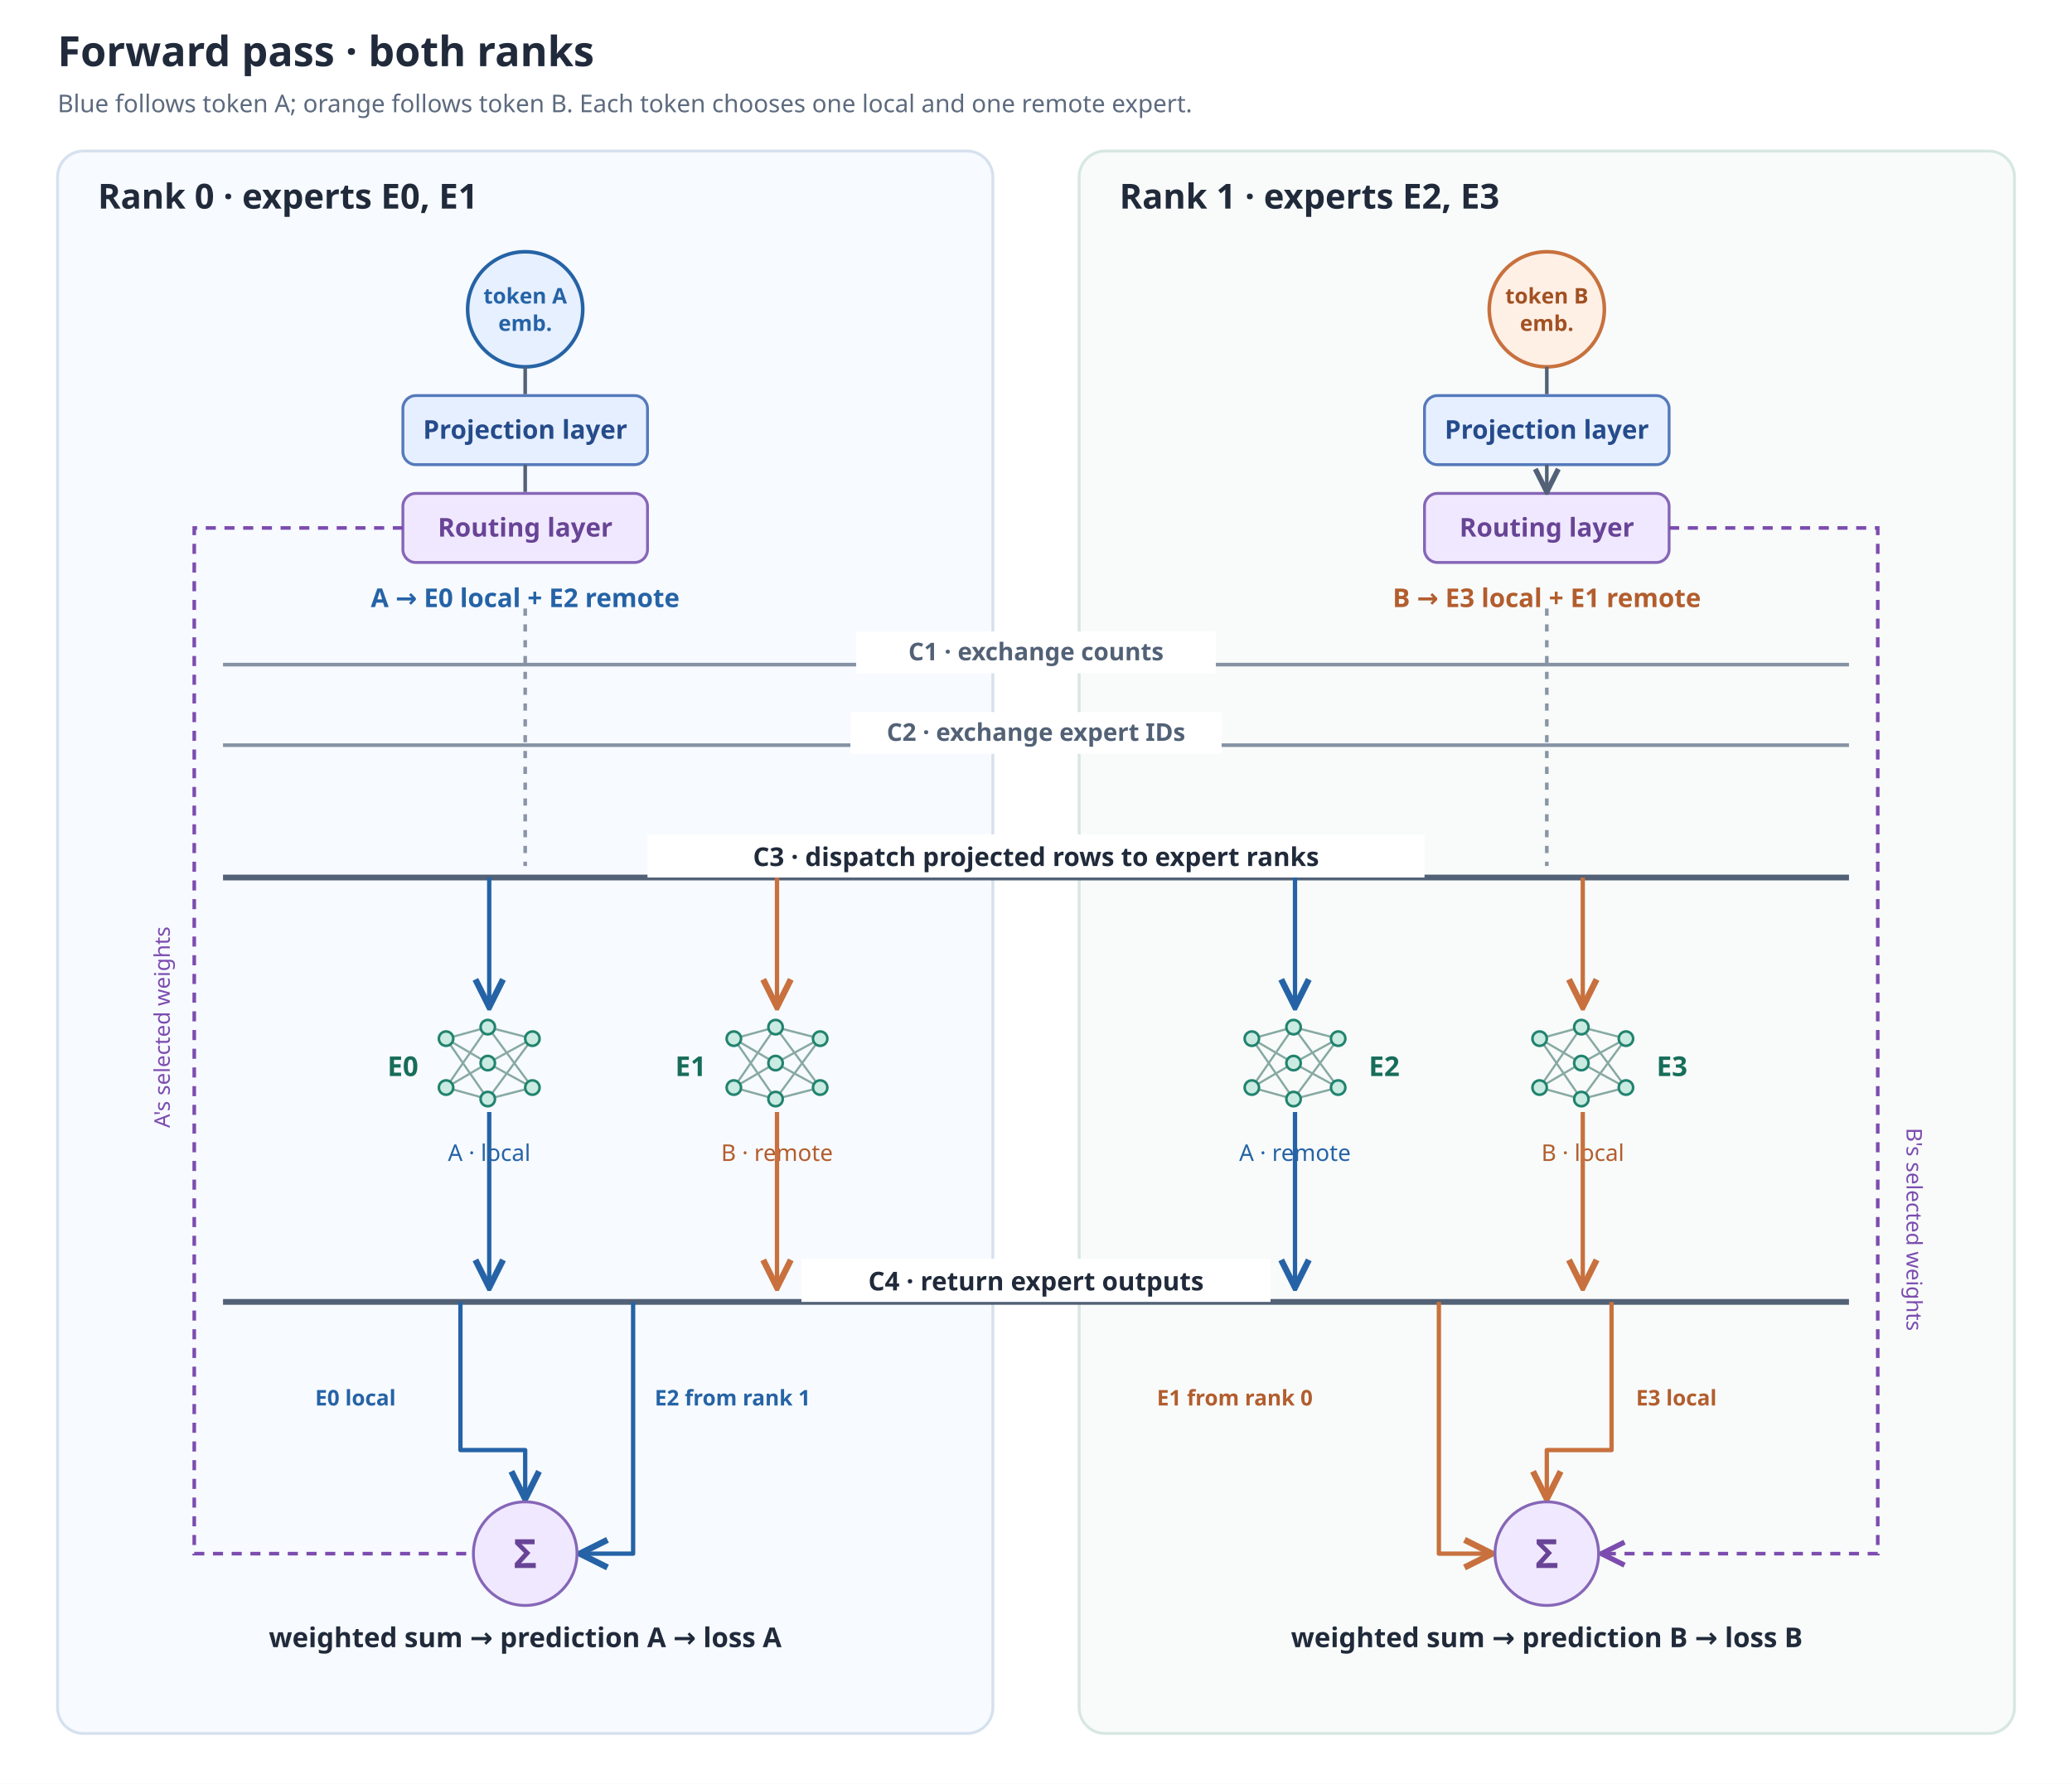
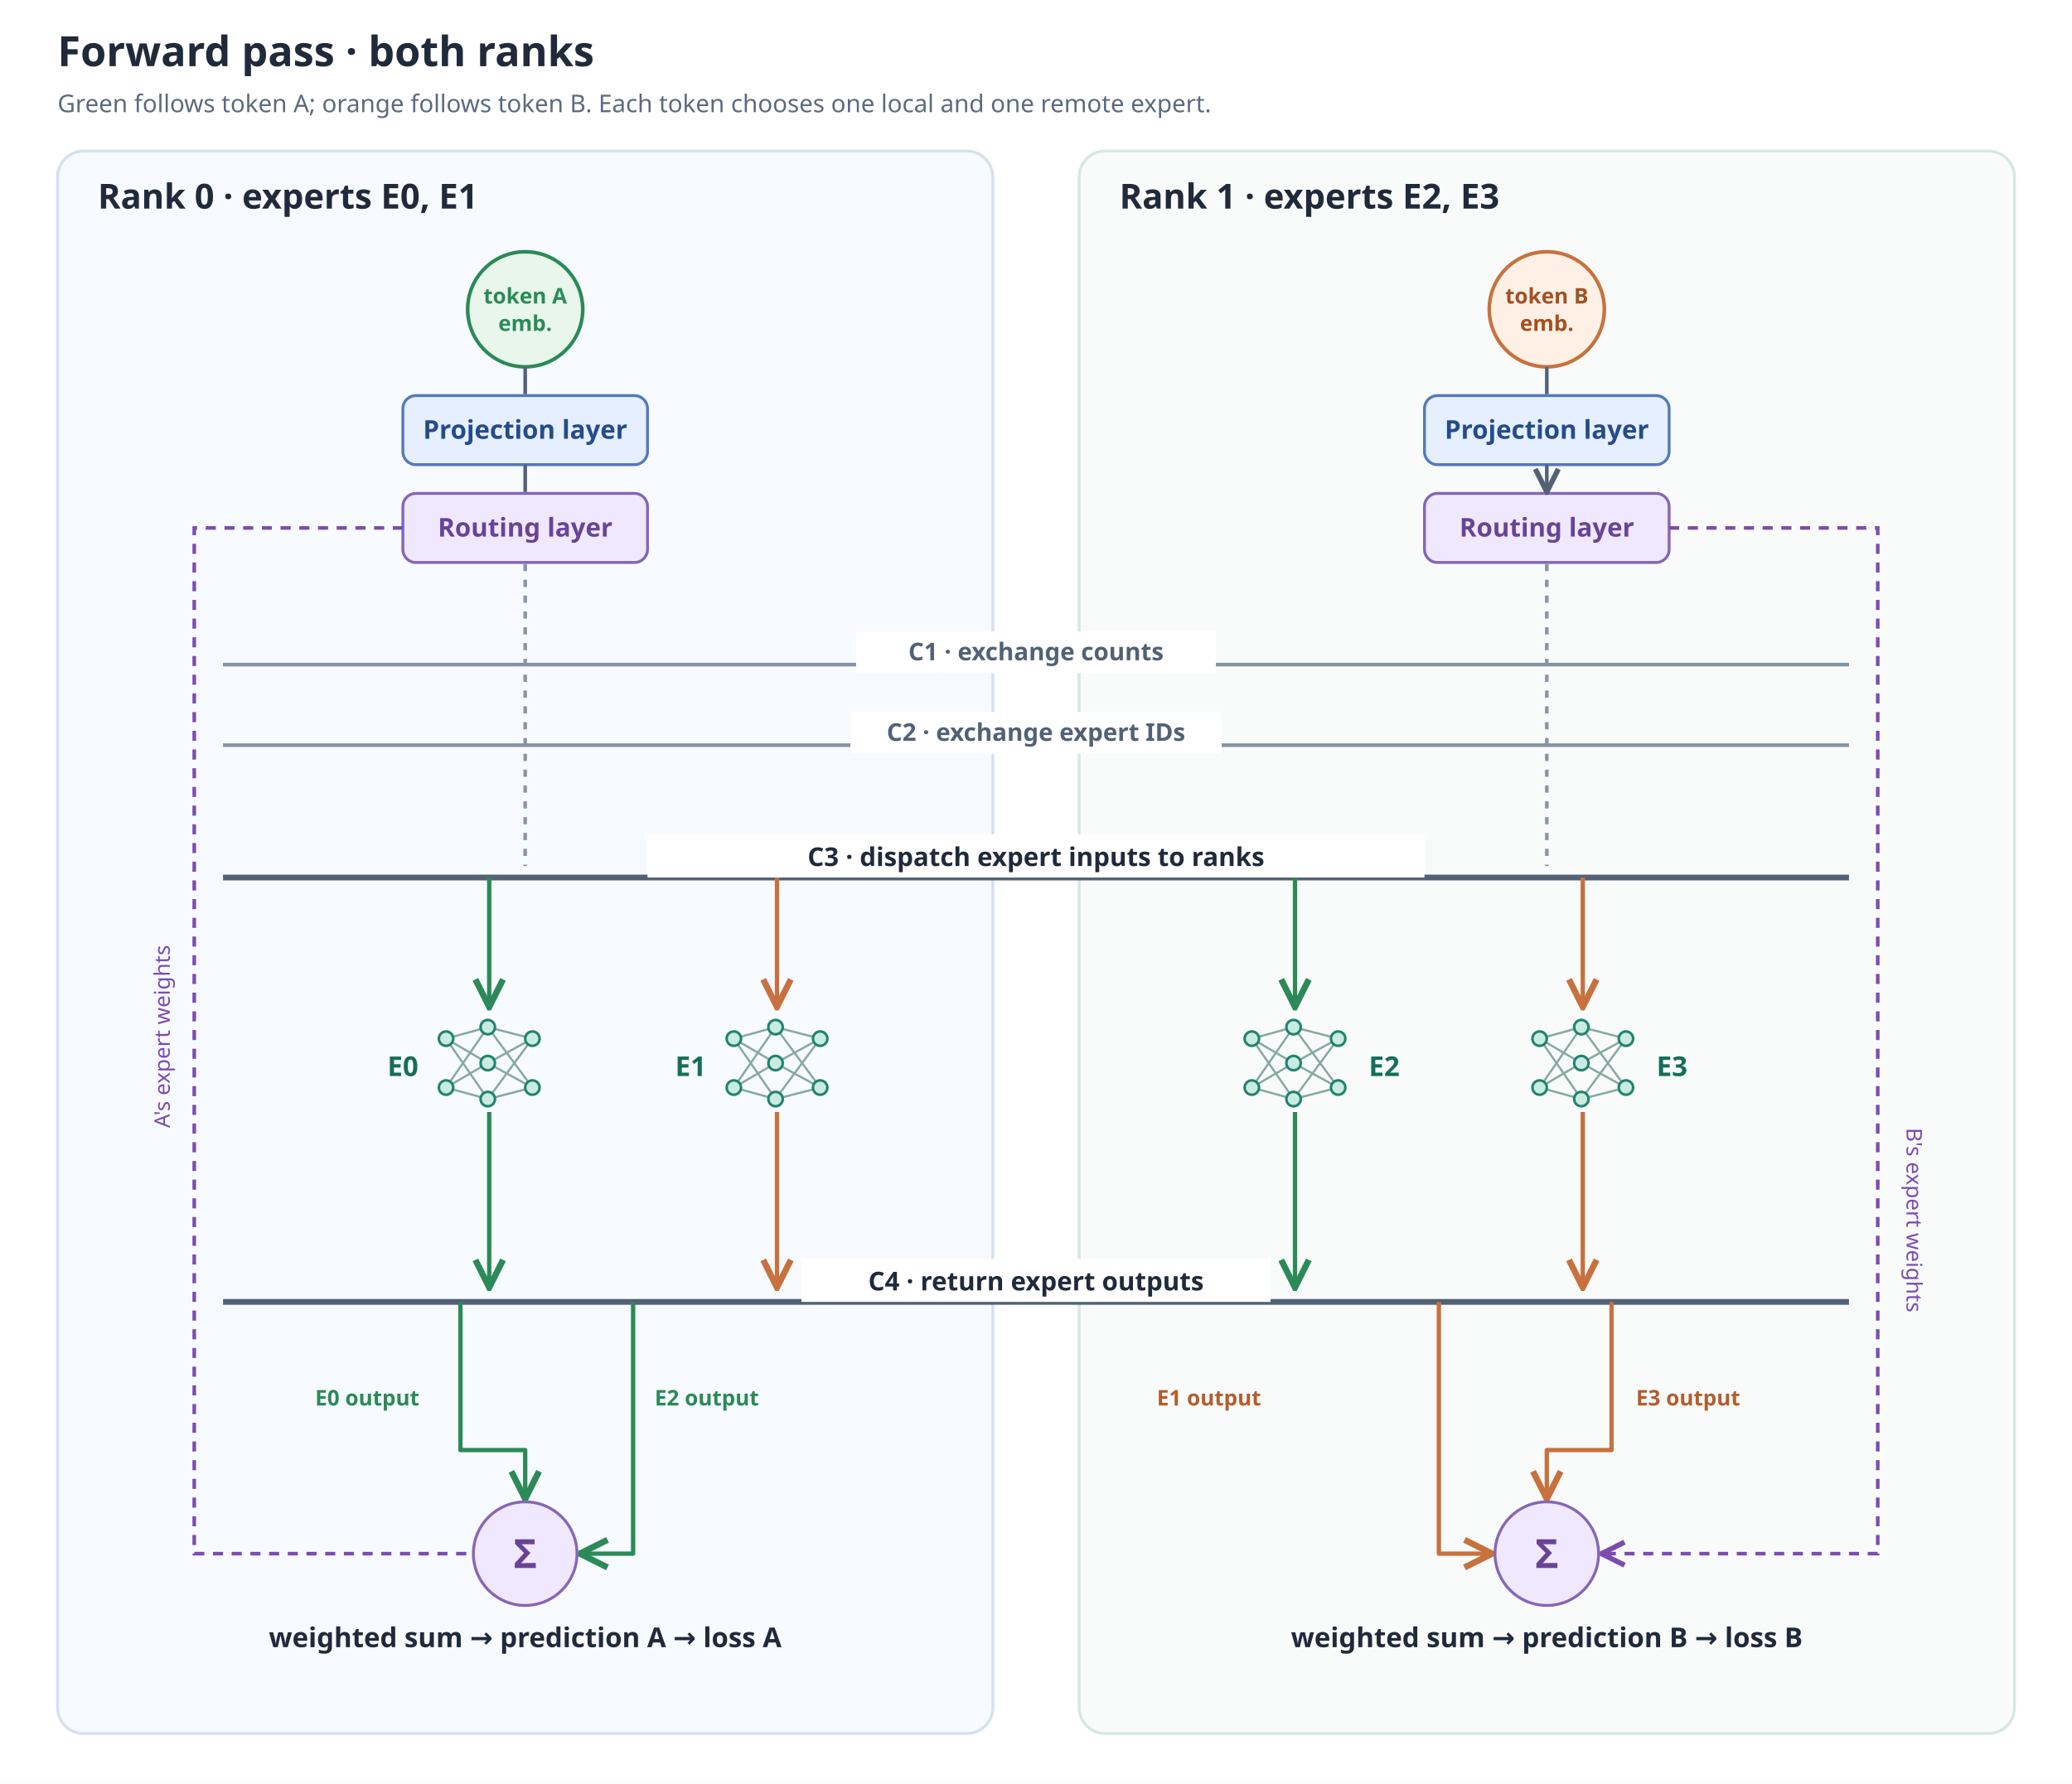
<svg xmlns="http://www.w3.org/2000/svg" xmlns:xlink="http://www.w3.org/1999/xlink" viewBox="0 0 1440 1240" role="img" aria-labelledby="title desc">
  <defs>
    <marker id="gray-arrow" viewBox="0 0 10 10" refX="9" refY="5" markerWidth="8" markerHeight="8" orient="auto-start-reverse">
      <path d="M1 1L9 5L1 9" fill="none" stroke="#526176" stroke-width="1.8" />
    </marker>
-     <marker id="blue-arrow" viewBox="0 0 10 10" refX="9" refY="5" markerWidth="8" markerHeight="8" orient="auto">
-       <path d="M1 1L9 5L1 9" fill="none" stroke="#2563a6" stroke-width="1.8" />
+     <marker id="green-arrow" viewBox="0 0 10 10" refX="9" refY="5" markerWidth="8" markerHeight="8" orient="auto">
+       <path d="M1 1L9 5L1 9" fill="none" stroke="#2b8a57" stroke-width="1.8" />
    </marker>
    <marker id="orange-arrow" viewBox="0 0 10 10" refX="9" refY="5" markerWidth="8" markerHeight="8" orient="auto">
      <path d="M1 1L9 5L1 9" fill="none" stroke="#c8713e" stroke-width="1.8" />
    </marker>
    <marker id="purple-arrow" viewBox="0 0 10 10" refX="9" refY="5" markerWidth="8" markerHeight="8" orient="auto">
      <path d="M1 1L9 5L1 9" fill="none" stroke="#7c4caf" stroke-width="1.8" />
    </marker>
    <symbol id="expert" viewBox="0 0 76 68">
      <g fill="none" stroke="#87a9a2" stroke-width="1.5">
        <path d="M8 17L37 9M8 17L37 34M8 17L37 59M8 51L37 9M8 51L37 34M8 51L37 59M37 9L68 17M37 9L68 51M37 34L68 17M37 34L68 51M37 59L68 17M37 59L68 51" />
      </g>
      <g fill="#c9ebe2" stroke="#21836e" stroke-width="1.8">
        <circle cx="8" cy="17" r="5" />
        <circle cx="8" cy="51" r="5" />
        <circle cx="37" cy="9" r="5" />
        <circle cx="37" cy="34" r="5" />
        <circle cx="37" cy="59" r="5" />
        <circle cx="68" cy="17" r="5" />
        <circle cx="68" cy="51" r="5" />
      </g>
    </symbol>
  </defs>
  <rect width="1440" height="1240" fill="#fff" />
  <text x="40" y="46" fill="#202a3a" font-family="system-ui,sans-serif" font-size="29" font-weight="700">Forward pass · both ranks</text>
-   <text x="40" y="78" fill="#5c6a7e" font-family="system-ui,sans-serif" font-size="17">Blue follows token A; orange follows token B. Each token chooses one local and one remote expert.</text>
+   <text x="40" y="78" fill="#5c6a7e" font-family="system-ui,sans-serif" font-size="17">Green follows token A; orange follows token B. Each token chooses one local and one remote expert.</text>
  <rect x="40" y="105" width="650" height="1100" rx="18" fill="#f7faff" stroke="#d6e1ee" stroke-width="2" />
  <rect x="750" y="105" width="650" height="1100" rx="18" fill="#f8fbfa" stroke="#d7e7e2" stroke-width="2" />
  <text x="68" y="145" fill="#202a3a" font-family="system-ui,sans-serif" font-size="24" font-weight="700">Rank 0 · experts E0, E1</text>
  <text x="778" y="145" fill="#202a3a" font-family="system-ui,sans-serif" font-size="24" font-weight="700">Rank 1 · experts E2, E3</text>
  <g font-family="system-ui,sans-serif" text-anchor="middle">
-     <circle cx="365" cy="215" r="40" fill="#e7f0ff" stroke="#2563a6" stroke-width="2.5" />
-     <text x="365" y="211" fill="#2563a6" font-size="15" font-weight="700">token A</text>
-     <text x="365" y="230" fill="#2563a6" font-size="15" font-weight="700">emb.</text>
+     <circle cx="365" cy="215" r="40" fill="#e8f6eb" stroke="#2b8a57" stroke-width="2.5" />
+     <text x="365" y="211" fill="#2b8a57" font-size="15" font-weight="700">token A</text>
+     <text x="365" y="230" fill="#2b8a57" font-size="15" font-weight="700">emb.</text>
    <circle cx="1075" cy="215" r="40" fill="#fff0e6" stroke="#c8713e" stroke-width="2.5" />
    <text x="1075" y="211" fill="#a25122" font-size="15" font-weight="700">token B</text>
    <text x="1075" y="230" fill="#a25122" font-size="15" font-weight="700">emb.</text>
    <rect x="280" y="275" width="170" height="48" rx="9" fill="#e6efff" stroke="#5579bb" stroke-width="2" />
    <text x="365" y="305" fill="#254b8b" font-size="18" font-weight="700">Projection layer</text>
    <rect x="990" y="275" width="170" height="48" rx="9" fill="#e6efff" stroke="#5579bb" stroke-width="2" />
    <text x="1075" y="305" fill="#254b8b" font-size="18" font-weight="700">Projection layer</text>
    <rect x="280" y="343" width="170" height="48" rx="9" fill="#f0e8ff" stroke="#8666b7" stroke-width="2" />
    <text x="365" y="373" fill="#684496" font-size="18" font-weight="700">Routing layer</text>
    <rect x="990" y="343" width="170" height="48" rx="9" fill="#f0e8ff" stroke="#8666b7" stroke-width="2" />
    <text x="1075" y="373" fill="#684496" font-size="18" font-weight="700">Routing layer</text>
-     <text x="365" y="422" fill="#2563a6" font-size="18" font-weight="700">A → E0 local + E2 remote</text>
-     <text x="1075" y="422" fill="#b35d2e" font-size="18" font-weight="700">B → E3 local + E1 remote</text>
  </g>
  <g fill="none" stroke="#526176" stroke-width="2.5" marker-end="url(#gray-arrow)">
    <path d="M365 255V274M365 323V342M1075 255V274M1075 323V342" />
  </g>
  <g fill="none" stroke="#8492a3" stroke-width="2.5">
    <path d="M155 462H1285M155 518H1285" />
  </g>
  <g font-family="system-ui,sans-serif" text-anchor="middle" fill="#526176" font-size="17" font-weight="700">
    <rect x="595" y="439" width="250" height="29" fill="#fff" />
    <text x="720" y="459">C1 · exchange counts</text>
    <rect x="591" y="495" width="258" height="29" fill="#fff" />
    <text x="720" y="515">C2 · exchange expert IDs</text>
  </g>
-   <path d="M365 423V602M1075 423V602" fill="none" stroke="#8995a5" stroke-width="2.5" stroke-dasharray="5 6" />
+   <path d="M365 392V602M1075 392V602" fill="none" stroke="#8995a5" stroke-width="2.5" stroke-dasharray="5 6" />
  <path d="M155 610H1285" fill="none" stroke="#526176" stroke-width="4" />
  <rect x="450" y="580" width="540" height="30" fill="#fff" />
-   <text x="720" y="602" text-anchor="middle" fill="#202a3a" font-family="system-ui,sans-serif" font-size="18" font-weight="700">C3 · dispatch projected rows to expert ranks</text>
-   <g fill="none" stroke-width="3" marker-end="url(#blue-arrow)">
-     <path d="M340 610V700" stroke="#2563a6" />
-     <path d="M900 610V700" stroke="#2563a6" />
+   <text x="720" y="602" text-anchor="middle" fill="#202a3a" font-family="system-ui,sans-serif" font-size="18" font-weight="700">C3 · dispatch expert inputs to ranks</text>
+   <g fill="none" stroke-width="3" marker-end="url(#green-arrow)">
+     <path d="M340 610V700" stroke="#2b8a57" />
+     <path d="M900 610V700" stroke="#2b8a57" />
  </g>
  <g fill="none" stroke-width="3" marker-end="url(#orange-arrow)">
    <path d="M540 610V700" stroke="#c8713e" />
    <path d="M1100 610V700" stroke="#c8713e" />
  </g>
  <g font-family="system-ui,sans-serif" text-anchor="middle">
    <text x="280" y="748" fill="#176d5a" font-size="19" font-weight="700">E0</text>
    <text x="480" y="748" fill="#176d5a" font-size="19" font-weight="700">E1</text>
    <text x="962" y="748" fill="#176d5a" font-size="19" font-weight="700">E2</text>
    <text x="1162" y="748" fill="#176d5a" font-size="19" font-weight="700">E3</text>
    <use xlink:href="#expert" x="302" y="705" width="76" height="68" />
    <use xlink:href="#expert" x="502" y="705" width="76" height="68" />
    <use xlink:href="#expert" x="862" y="705" width="76" height="68" />
    <use xlink:href="#expert" x="1062" y="705" width="76" height="68" />
-     <text x="340" y="807" fill="#2563a6" font-size="16">A · local</text>
-     <text x="540" y="807" fill="#b35d2e" font-size="16">B · remote</text>
-     <text x="900" y="807" fill="#2563a6" font-size="16">A · remote</text>
-     <text x="1100" y="807" fill="#b35d2e" font-size="16">B · local</text>
  </g>
-   <g fill="none" stroke-width="3" marker-end="url(#blue-arrow)">
-     <path d="M340 773V895" stroke="#2563a6" />
-     <path d="M900 773V895" stroke="#2563a6" />
+   <g fill="none" stroke-width="3" marker-end="url(#green-arrow)">
+     <path d="M340 773V895" stroke="#2b8a57" />
+     <path d="M900 773V895" stroke="#2b8a57" />
  </g>
  <g fill="none" stroke-width="3" marker-end="url(#orange-arrow)">
    <path d="M540 773V895" stroke="#c8713e" />
    <path d="M1100 773V895" stroke="#c8713e" />
  </g>
  <path d="M155 905H1285" fill="none" stroke="#526176" stroke-width="4" />
  <rect x="557" y="875" width="326" height="30" fill="#fff" />
  <text x="720" y="897" text-anchor="middle" fill="#202a3a" font-family="system-ui,sans-serif" font-size="18" font-weight="700">C4 · return expert outputs</text>
  <g fill="none" stroke-width="3" stroke-linejoin="round">
-     <path d="M320 905V1008H365V1042" stroke="#2563a6" marker-end="url(#blue-arrow)" />
-     <path d="M440 905V1080H403" stroke="#2563a6" marker-end="url(#blue-arrow)" />
+     <path d="M320 905V1008H365V1042" stroke="#2b8a57" marker-end="url(#green-arrow)" />
+     <path d="M440 905V1080H403" stroke="#2b8a57" marker-end="url(#green-arrow)" />
    <path d="M1000 905V1080H1037" stroke="#c8713e" marker-end="url(#orange-arrow)" />
    <path d="M1120 905V1008H1075V1042" stroke="#c8713e" marker-end="url(#orange-arrow)" />
  </g>
  <g font-family="system-ui,sans-serif" font-size="15" font-weight="700">
-     <text x="219" y="977" fill="#2563a6">E0 local</text>
-     <text x="455" y="977" fill="#2563a6">E2 from rank 1</text>
-     <text x="804" y="977" fill="#b35d2e">E1 from rank 0</text>
-     <text x="1137" y="977" fill="#b35d2e">E3 local</text>
+     <text x="219" y="977" fill="#2b8a57">E0 output</text>
+     <text x="455" y="977" fill="#2b8a57">E2 output</text>
+     <text x="804" y="977" fill="#b35d2e">E1 output</text>
+     <text x="1137" y="977" fill="#b35d2e">E3 output</text>
  </g>
  <path d="M280 367H135V1080H327M1160 367H1305V1080H1113" fill="none" stroke="#7c4caf" stroke-width="2.5" stroke-dasharray="7 6" marker-end="url(#purple-arrow)" />
-   <text x="118" y="784" fill="#7c4caf" font-family="system-ui,sans-serif" font-size="15" transform="rotate(-90 118 784)">A's selected weights</text>
-   <text x="1325" y="784" fill="#7c4caf" font-family="system-ui,sans-serif" font-size="15" transform="rotate(90 1325 784)">B's selected weights</text>
+   <text x="118" y="784" fill="#7c4caf" font-family="system-ui,sans-serif" font-size="15" transform="rotate(-90 118 784)">A's expert weights</text>
+   <text x="1325" y="784" fill="#7c4caf" font-family="system-ui,sans-serif" font-size="15" transform="rotate(90 1325 784)">B's expert weights</text>
  <g font-family="system-ui,sans-serif" text-anchor="middle">
    <circle cx="365" cy="1080" r="36" fill="#f0e8ff" stroke="#8666b7" stroke-width="2" />
    <text x="365" y="1090" fill="#684496" font-size="28" font-weight="700">Σ</text>
    <circle cx="1075" cy="1080" r="36" fill="#f0e8ff" stroke="#8666b7" stroke-width="2" />
    <text x="1075" y="1090" fill="#684496" font-size="28" font-weight="700">Σ</text>
    <text x="365" y="1145" fill="#202a3a" font-size="19" font-weight="700">weighted sum → prediction A → loss A</text>
    <text x="1075" y="1145" fill="#202a3a" font-size="19" font-weight="700">weighted sum → prediction B → loss B</text>
  </g>
</svg>
